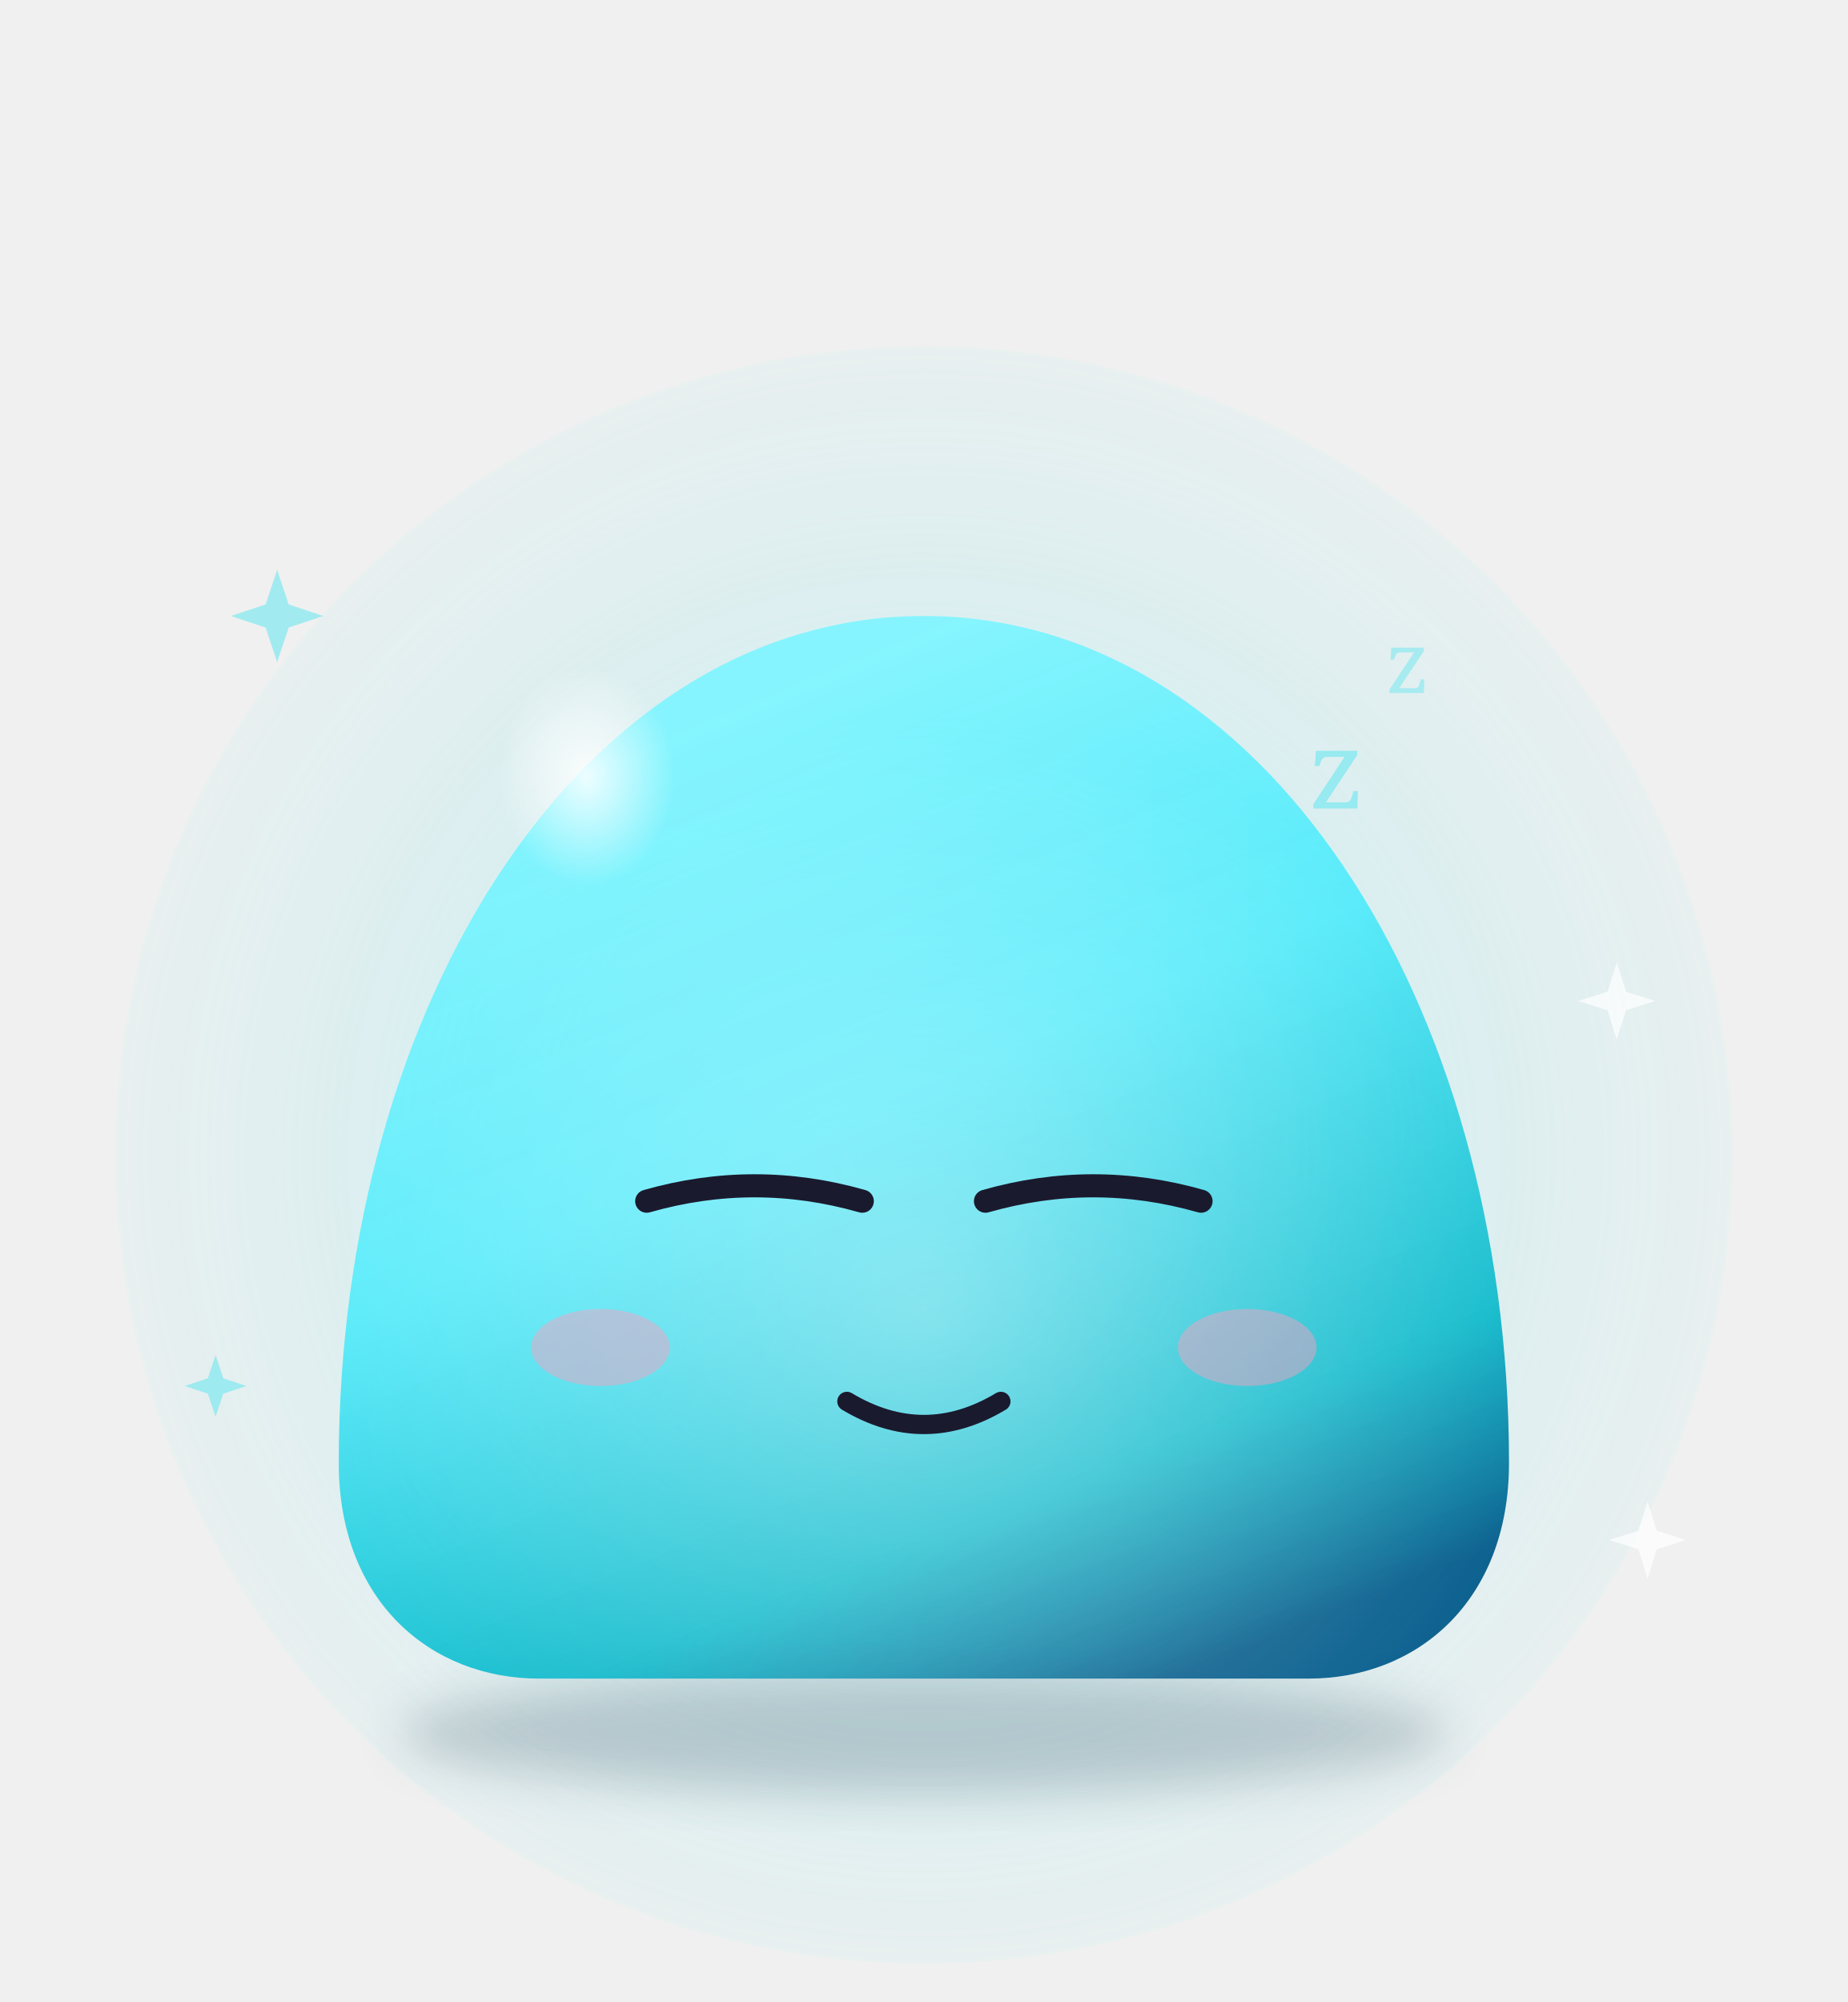
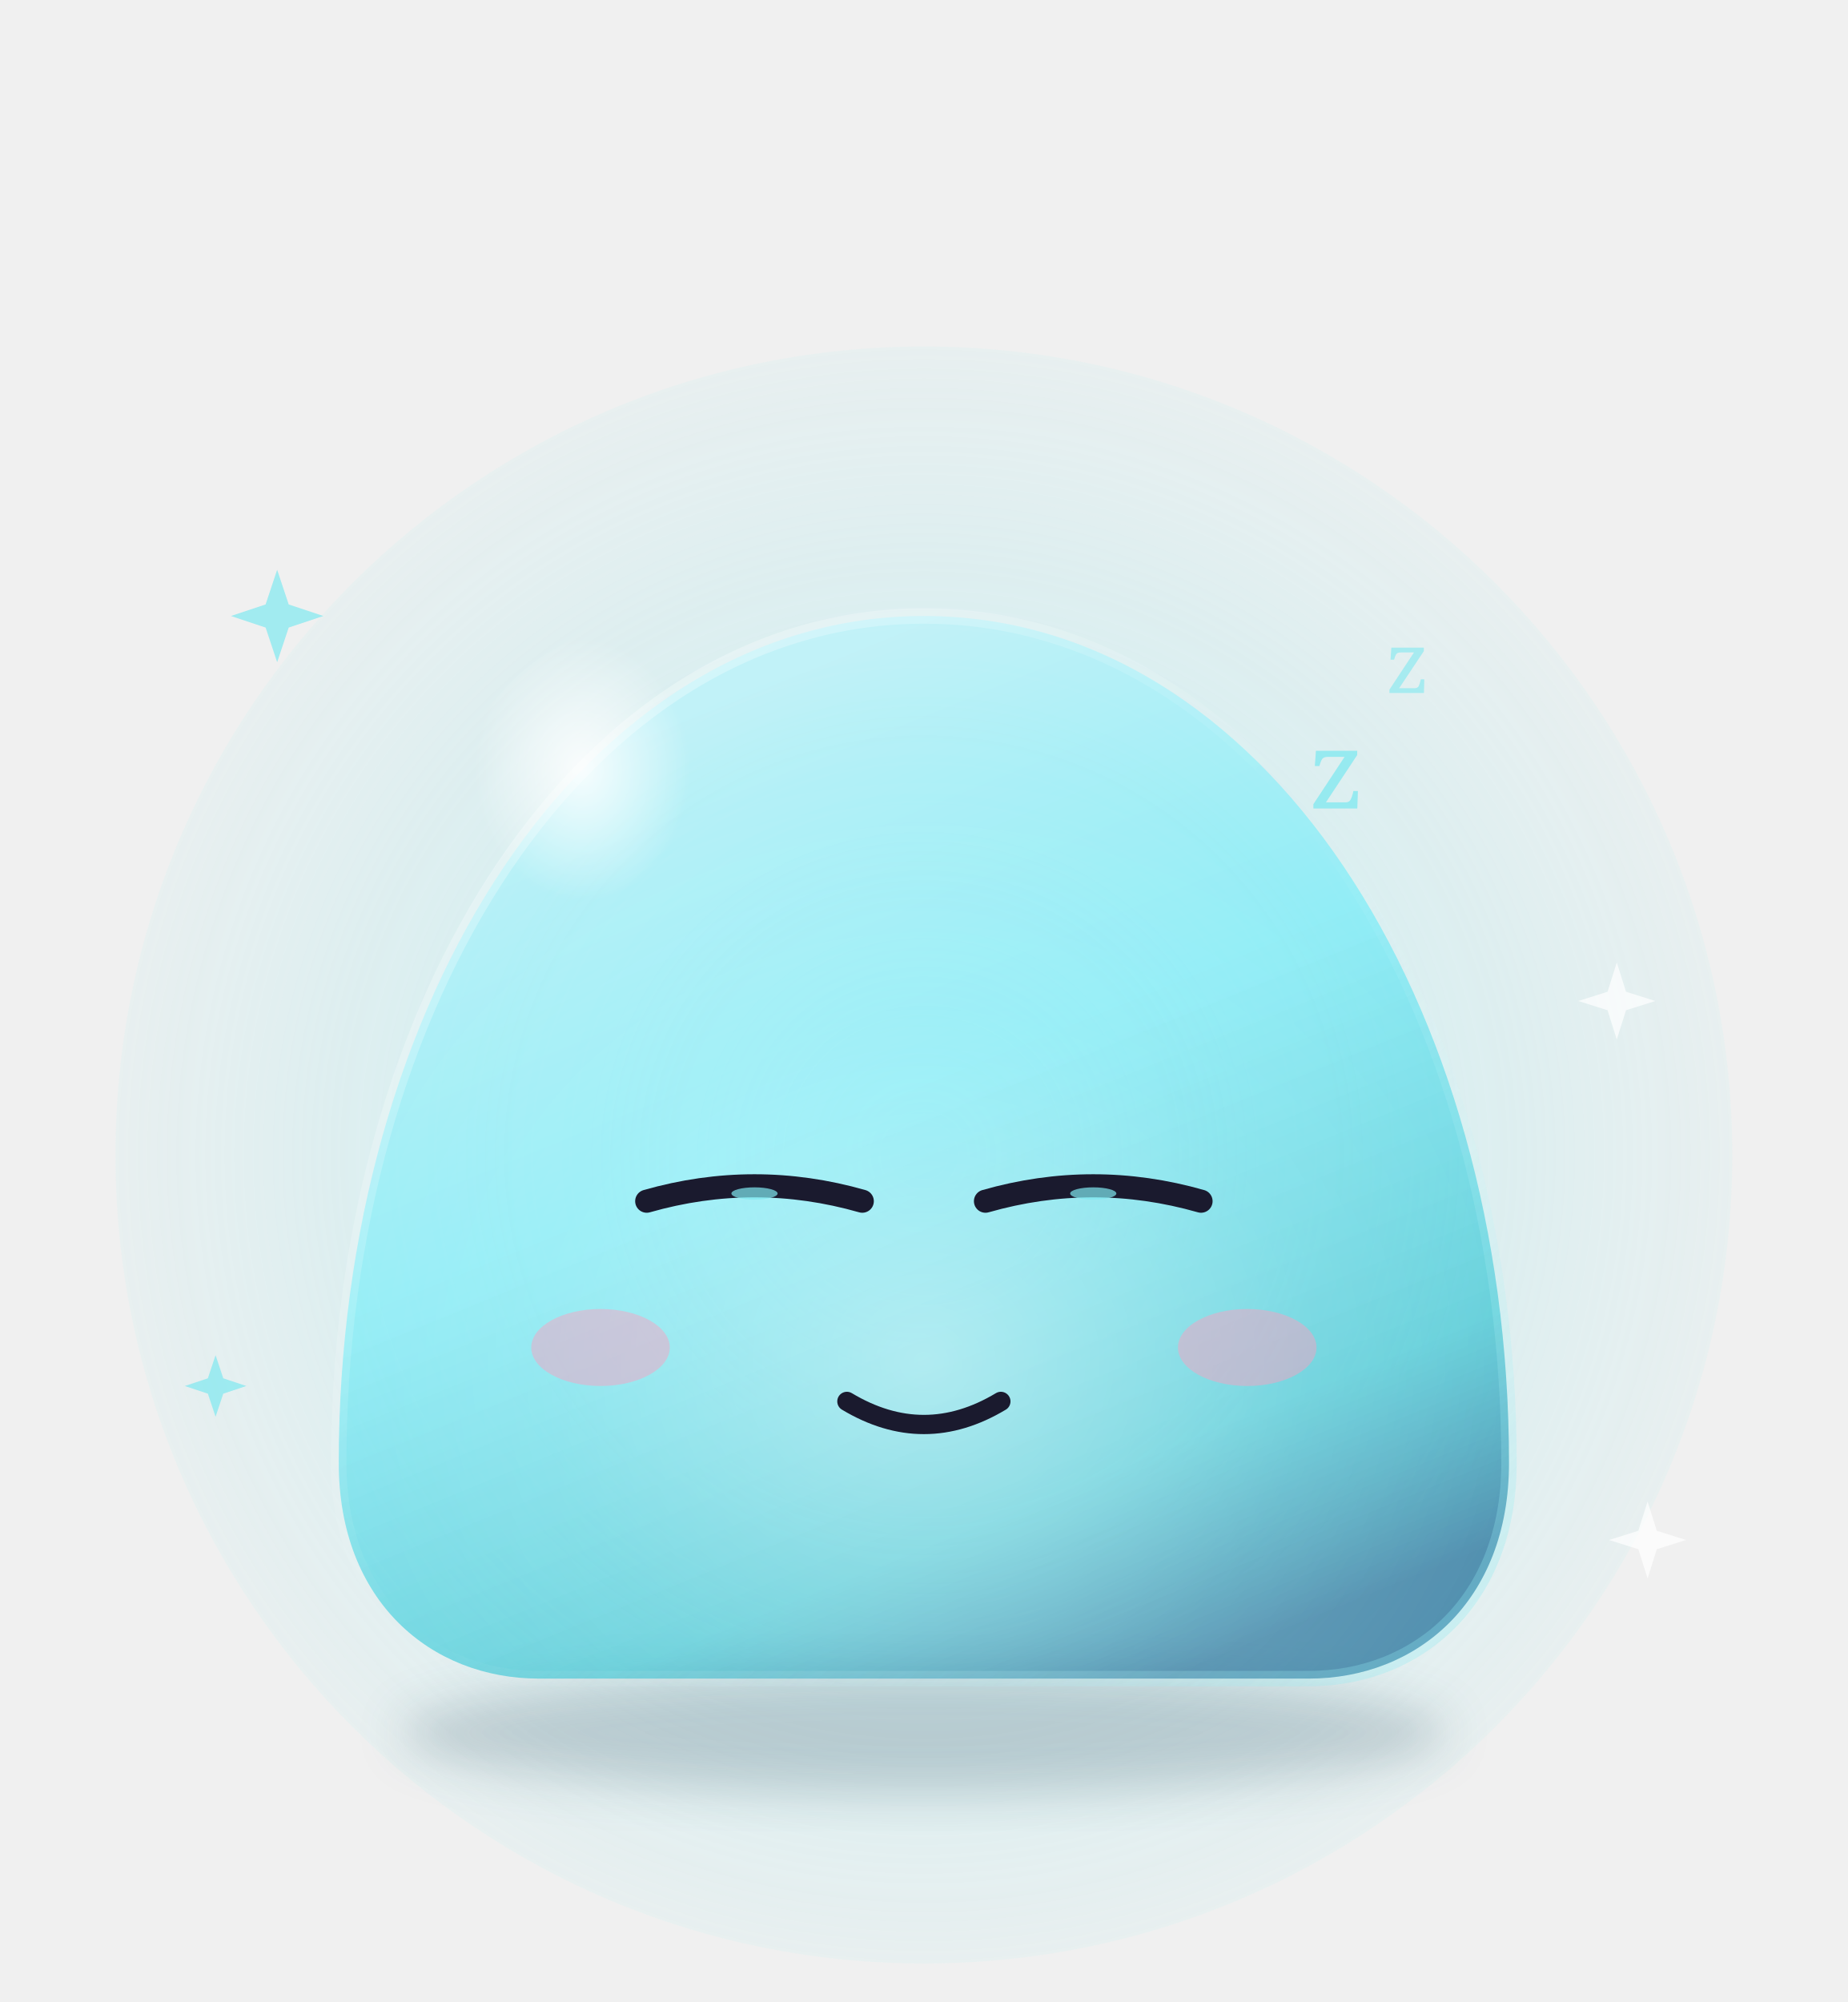
<svg xmlns="http://www.w3.org/2000/svg" viewBox="0 0 240 260" width="240" height="260">
  <defs>
    <linearGradient id="bodyGrad" x1="30%" y1="10%" x2="70%" y2="100%">
-       <stop offset="0%" stop-color="#7FF5FF" stop-opacity="0.92" />
-       <stop offset="40%" stop-color="#4AEBFB" stop-opacity="0.9" />
-       <stop offset="80%" stop-color="#00B5C8" stop-opacity="0.92" />
-       <stop offset="100%" stop-color="#005A8A" stop-opacity="0.95" />
+       <stop offset="0%" stop-color="#A8F5FF" stop-opacity="0.5" />
+       <stop offset="40%" stop-color="#4AEBFB" stop-opacity="0.5" />
+       <stop offset="80%" stop-color="#00B5C8" stop-opacity="0.55" />
+       <stop offset="100%" stop-color="#005A8A" stop-opacity="0.65" />
    </linearGradient>
-     <radialGradient id="glassInner" cx="50%" cy="65%" r="55%">
-       <stop offset="0%" stop-color="#FFFFFF" stop-opacity="0.4" />
+     <radialGradient id="glassInner" cx="50%" cy="70%" r="55%">
+       <stop offset="0%" stop-color="#FFFFFF" stop-opacity="0.45" />
+       <stop offset="60%" stop-color="#FFFFFF" stop-opacity="0.13" />
      <stop offset="100%" stop-color="#FFFFFF" stop-opacity="0" />
    </radialGradient>
-     <radialGradient id="hiTop" cx="35%" cy="28%" r="22%">
+     <radialGradient id="hiTop" cx="35%" cy="28%" r="25%">
      <stop offset="0%" stop-color="#FFFFFF" stop-opacity="0.85" />
      <stop offset="100%" stop-color="#FFFFFF" stop-opacity="0" />
    </radialGradient>
+     <linearGradient id="edgeLight" x1="0%" y1="0%" x2="100%" y2="100%">
+       <stop offset="0%" stop-color="#FFFFFF" stop-opacity="0.6" />
+       <stop offset="50%" stop-color="#FFFFFF" stop-opacity="0" />
+       <stop offset="100%" stop-color="#7FE8F0" stop-opacity="0.45" />
+     </linearGradient>
    <radialGradient id="auraGlow" cx="50%" cy="50%" r="60%">
      <stop offset="0%" stop-color="#7FE8F0" stop-opacity="0.4" />
      <stop offset="100%" stop-color="#7FE8F0" stop-opacity="0" />
    </radialGradient>
    <filter id="bodyShadow" x="-30%" y="-30%" width="160%" height="160%">
      <feGaussianBlur stdDeviation="3" />
    </filter>
  </defs>
  <circle cx="120" cy="150" r="105" fill="url(#auraGlow)" />
-   <ellipse cx="120" cy="225" rx="68" ry="8" fill="#1A3F55" opacity="0.22" filter="url(#bodyShadow)" />
+   <ellipse cx="120" cy="225" rx="68" ry="8" fill="#1A3F55" opacity="0.2" filter="url(#bodyShadow)" />
  <g class="moodie-body">
-     <path fill="url(#bodyGrad)" d="       M 70 218       C 56 218, 44 208, 44 190       C 44 130, 76 80, 120 80       C 164 80, 196 130, 196 190       C 196 208, 184 218, 170 218       Z" />
-     <path fill="url(#glassInner)" d="       M 70 218       C 56 218, 44 208, 44 190       C 44 130, 76 80, 120 80       C 164 80, 196 130, 196 190       C 196 208, 184 218, 170 218       Z" />
-     <ellipse cx="84" cy="115" rx="26" ry="32" fill="url(#hiTop)" />
+     <path fill="url(#bodyGrad)" d="       M 70 218 C 56 218, 44 208, 44 190       C 44 130, 76 80, 120 80       C 164 80, 196 130, 196 190       C 196 208, 184 218, 170 218 Z" />
+     <path fill="url(#glassInner)" d="       M 70 218 C 56 218, 44 208, 44 190       C 44 130, 76 80, 120 80       C 164 80, 196 130, 196 190       C 196 208, 184 218, 170 218 Z" />
+     <path fill="none" stroke="url(#edgeLight)" stroke-width="2" opacity="0.75" d="       M 70 218 C 56 218, 44 208, 44 190       C 44 130, 76 80, 120 80       C 164 80, 196 130, 196 190       C 196 208, 184 218, 170 218 Z" />
+     <ellipse cx="84" cy="115" rx="28" ry="34" fill="url(#hiTop)" />
    <g class="moodie-eyes">
      <path d="M 84 156 Q 98 152, 112 156" stroke="#1A1A2E" stroke-width="3" stroke-linecap="round" fill="none" />
      <path d="M 128 156 Q 142 152, 156 156" stroke="#1A1A2E" stroke-width="3" stroke-linecap="round" fill="none" />
+       <ellipse cx="98" cy="155" rx="3" ry="0.8" fill="#7FE8F0" opacity="0.7" />
+       <ellipse cx="142" cy="155" rx="3" ry="0.8" fill="#7FE8F0" opacity="0.7" />
    </g>
    <path d="M 110 182 Q 120 188, 130 182" stroke="#1A1A2E" stroke-width="2.5" stroke-linecap="round" fill="none" />
    <ellipse cx="78" cy="175" rx="9" ry="5" fill="#FF9EBE" opacity="0.45" />
    <ellipse cx="162" cy="175" rx="9" ry="5" fill="#FF9EBE" opacity="0.45" />
    <text x="170" y="105" font-family="serif" font-size="14" fill="#7FE8F0" opacity="0.75">z</text>
    <text x="180" y="90" font-family="serif" font-size="11" fill="#7FE8F0" opacity="0.6">z</text>
  </g>
  <g class="moodie-sparkles">
-     <g class="sparkle sparkle-1" transform="translate(36 80)" opacity="0.7">
+     <g transform="translate(36 80)" opacity="0.7">
      <path d="M0 -6 L 1.5 -1.5 L 6 0 L 1.5 1.5 L 0 6 L -1.5 1.5 L -6 0 L -1.5 -1.5 Z" fill="#7FE8F0" />
    </g>
-     <g class="sparkle sparkle-2" transform="translate(210 130)" opacity="0.7">
+     <g transform="translate(210 130)" opacity="0.7">
      <path d="M0 -5 L 1.2 -1.2 L 5 0 L 1.2 1.2 L 0 5 L -1.2 1.2 L -5 0 L -1.2 -1.2 Z" fill="#FFFFFF" />
    </g>
-     <g class="sparkle sparkle-3" transform="translate(28 180)" opacity="0.7">
+     <g transform="translate(28 180)" opacity="0.7">
      <path d="M0 -4 L 1 -1 L 4 0 L 1 1 L 0 4 L -1 1 L -4 0 L -1 -1 Z" fill="#7FE8F0" />
    </g>
-     <g class="sparkle sparkle-4" transform="translate(214 200)" opacity="0.7">
+     <g transform="translate(214 200)" opacity="0.7">
      <path d="M0 -5 L 1.2 -1.2 L 5 0 L 1.2 1.2 L 0 5 L -1.2 1.2 L -5 0 L -1.2 -1.2 Z" fill="#FFFFFF" />
    </g>
  </g>
</svg>
